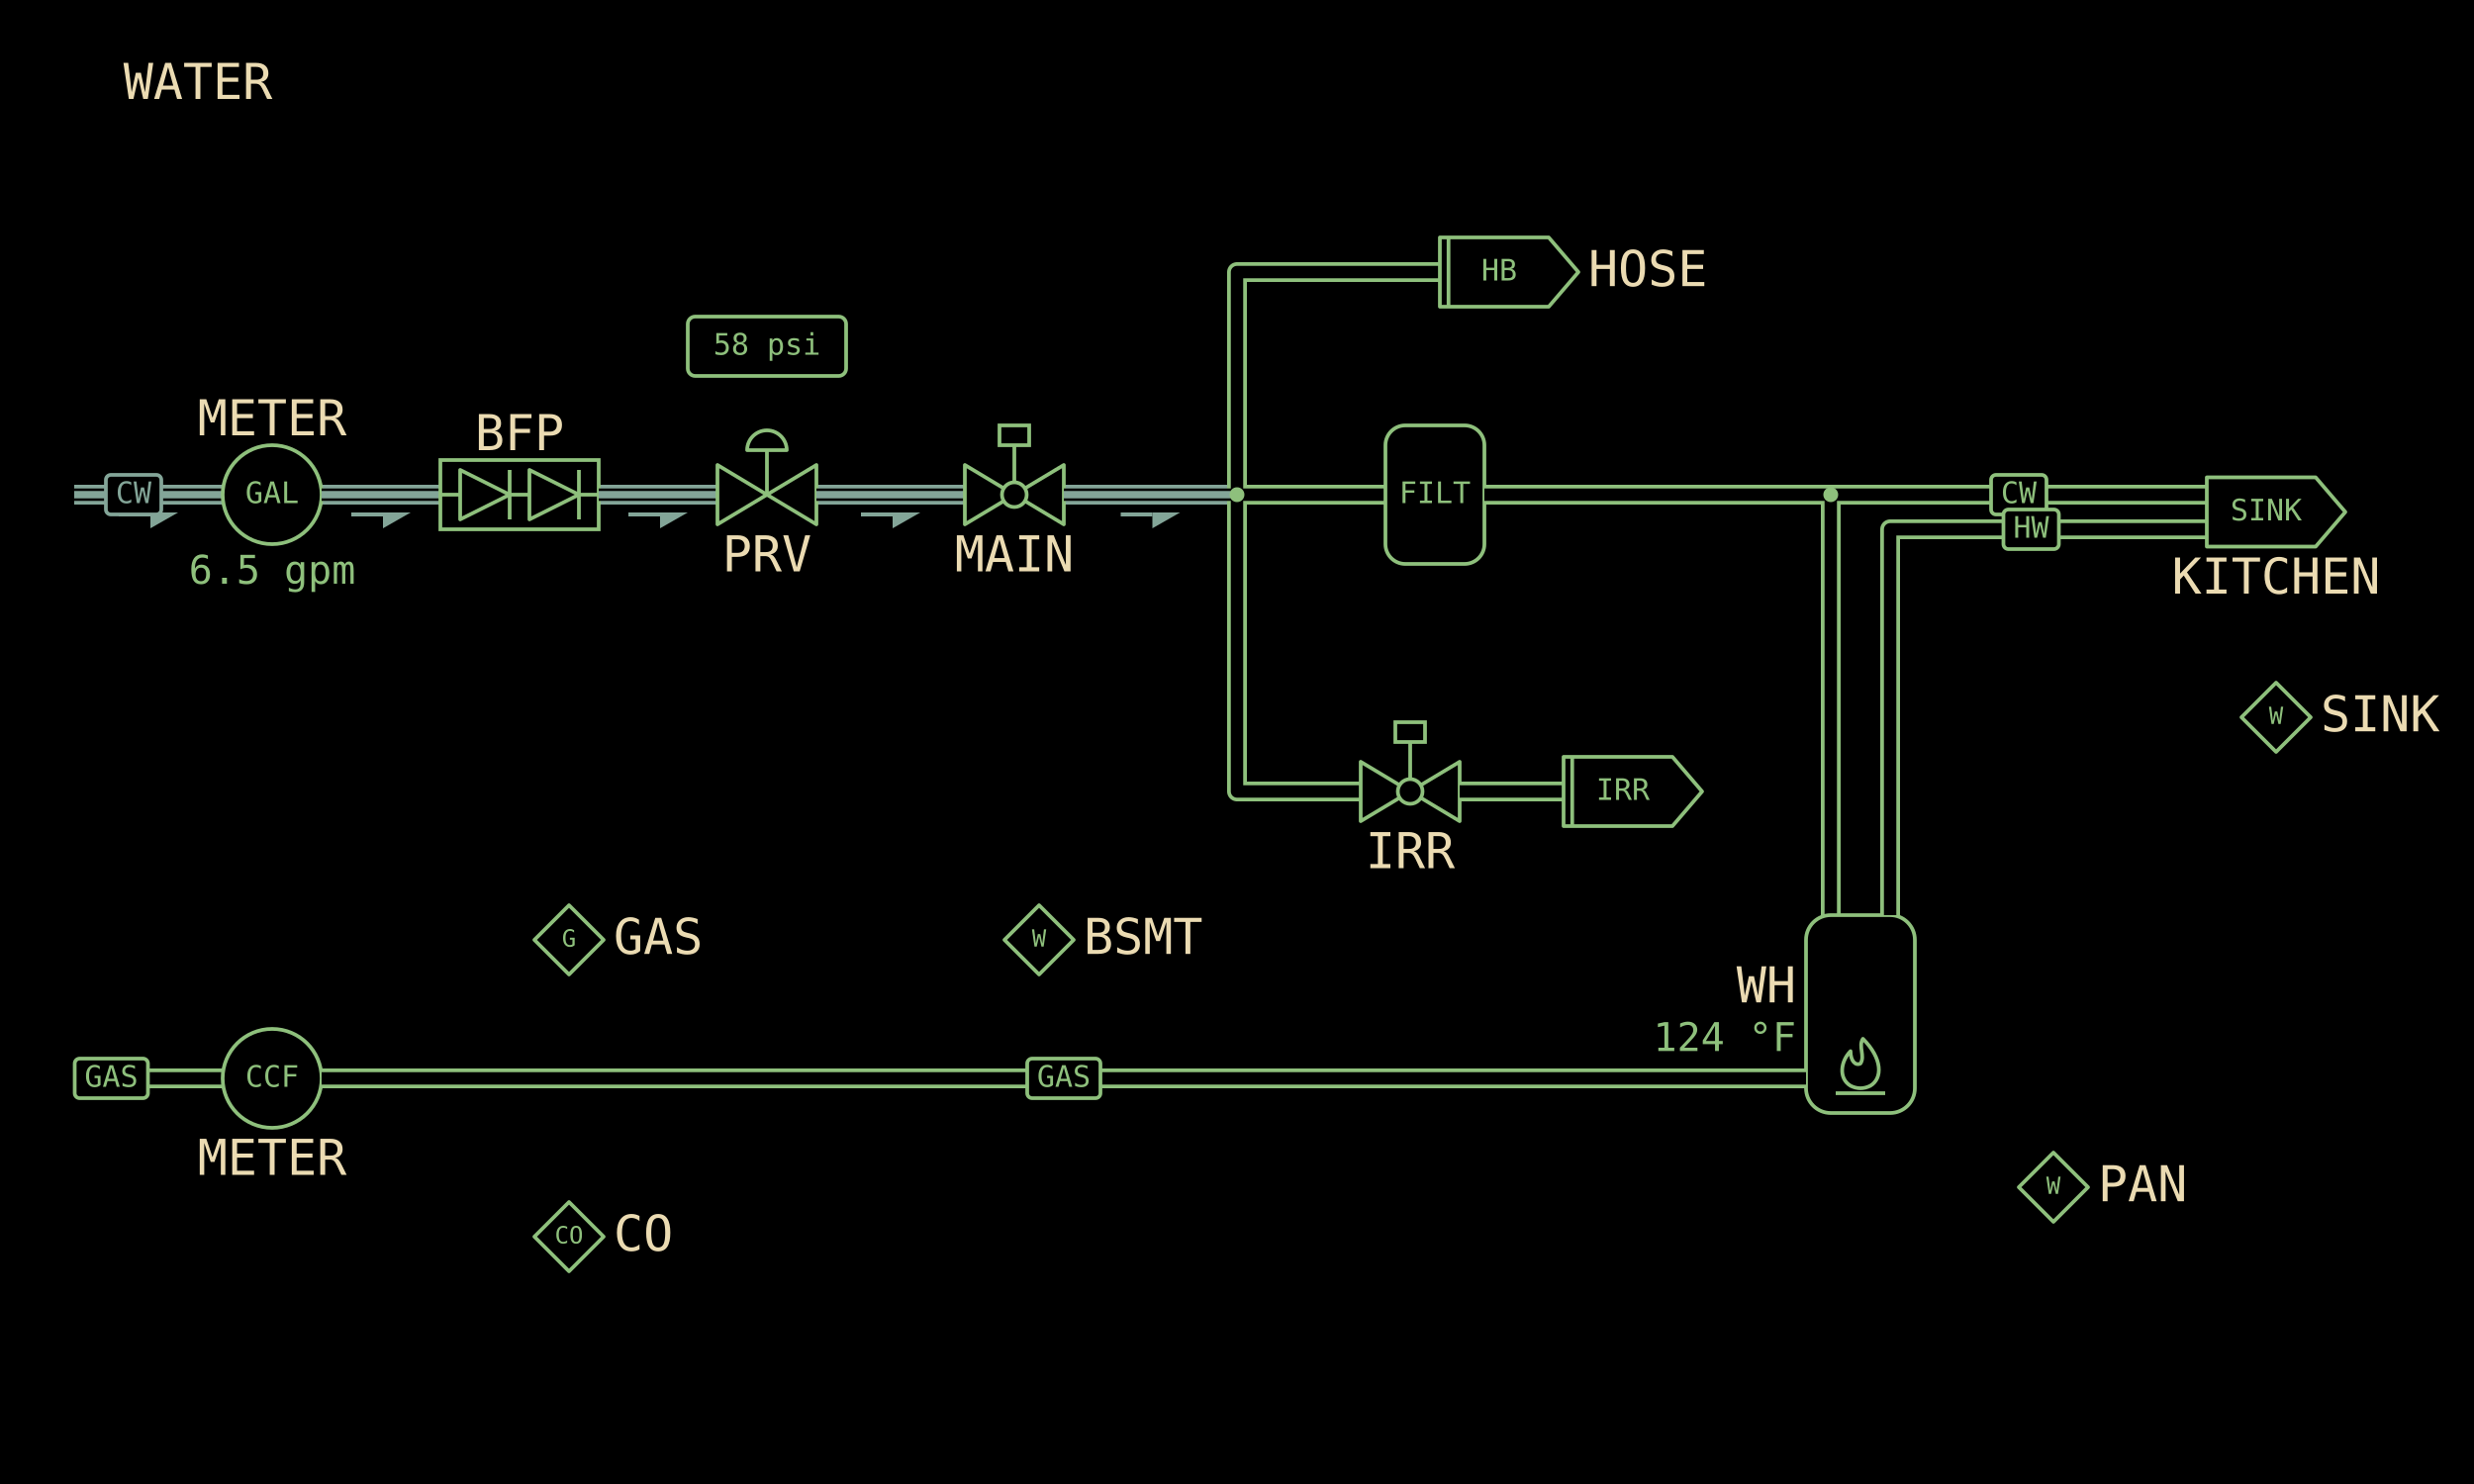
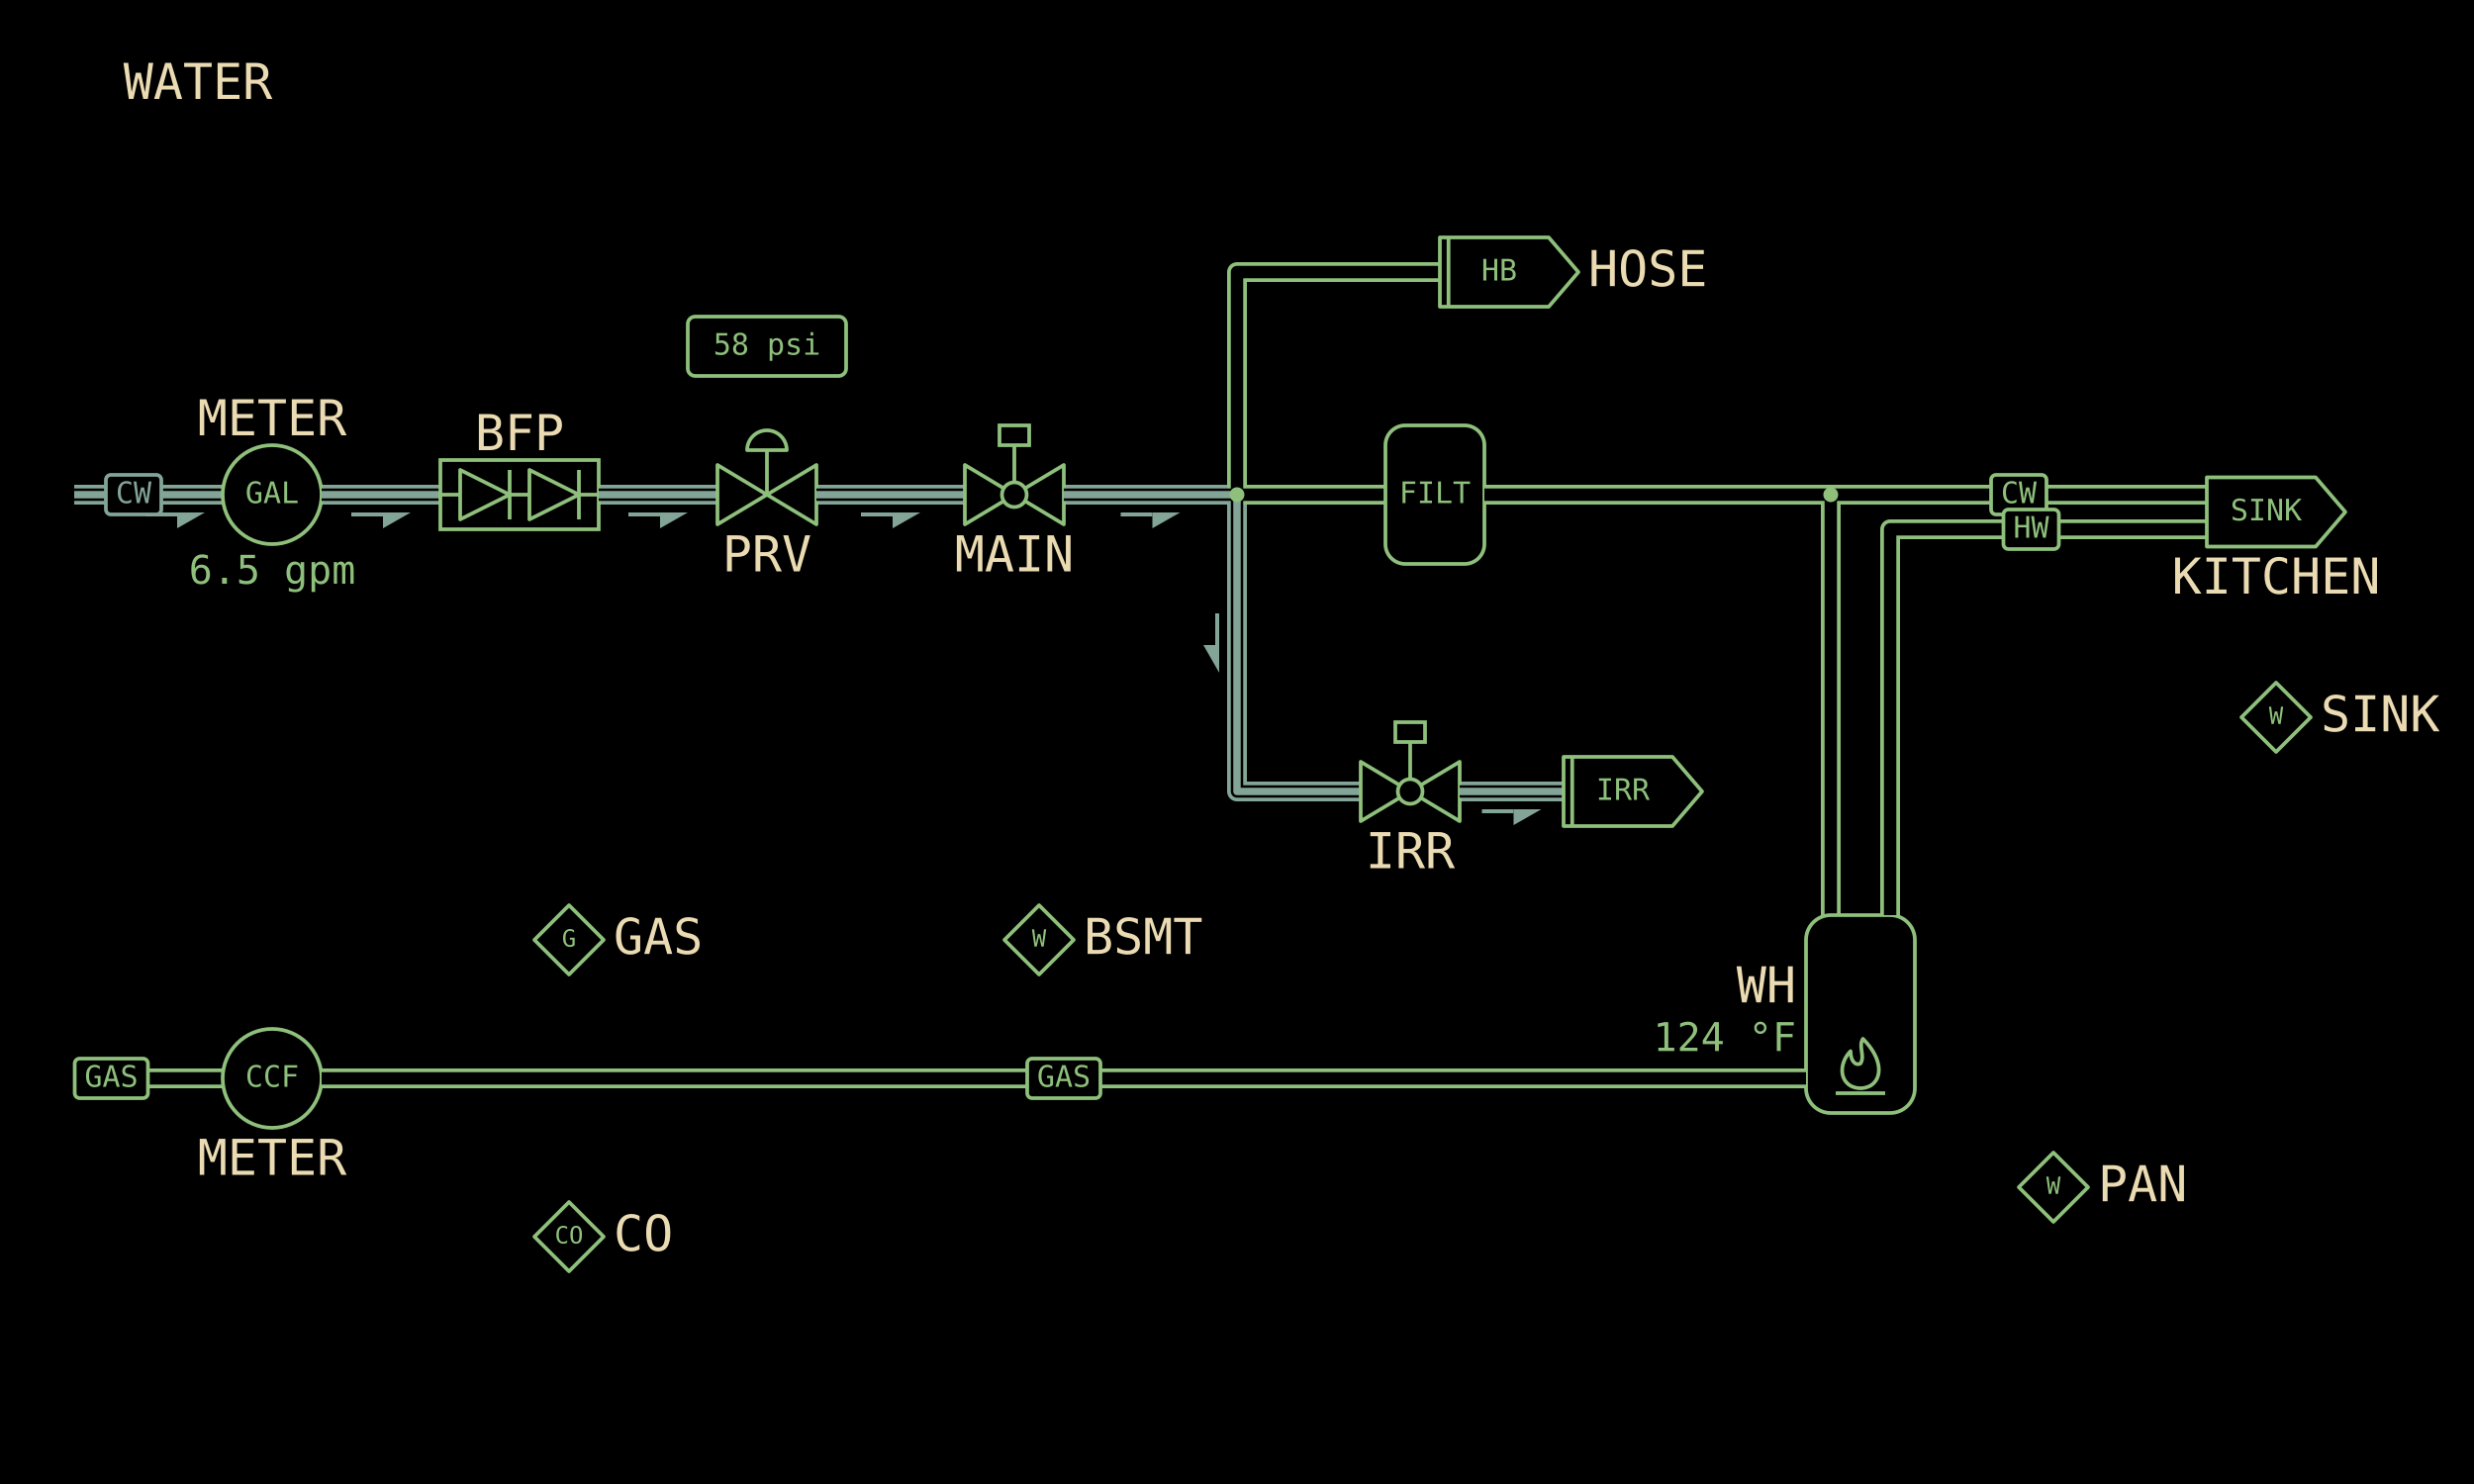
<svg xmlns="http://www.w3.org/2000/svg" viewBox="0 0 1000 600" width="1280" height="768" data-page="water" data-theme="mirror">
  <rect x="0" y="0" width="1000" height="600" fill="#000000" />
  <g id="casings">
    <g data-for="service">
      <polyline points="30,200 90,200" fill="none" stroke="#83a598" stroke-width="8" stroke-linejoin="round" />
    </g>
    <g data-for="to_bfp">
      <polyline points="130,200 178,200" fill="none" stroke="#83a598" stroke-width="8" stroke-linejoin="round" />
    </g>
    <g data-for="to_prv">
      <polyline points="242,200 290,200" fill="none" stroke="#83a598" stroke-width="8" stroke-linejoin="round" />
    </g>
    <g data-for="to_main">
      <polyline points="330,200 390,200" fill="none" stroke="#83a598" stroke-width="8" stroke-linejoin="round" />
    </g>
    <g data-for="to_branch">
      <polyline points="430,200 500,200" fill="none" stroke="#83a598" stroke-width="8" stroke-linejoin="round" />
    </g>
    <g data-for="to_hose">
      <polyline points="500,200 500,110 582,110" fill="none" stroke="#8ec07c" stroke-width="8" stroke-linejoin="round" />
    </g>
    <g data-for="to_irrigation">
-       <polyline points="500,200 500,320 550,320" fill="none" stroke="#8ec07c" stroke-width="8" stroke-linejoin="round" />
+       <polyline points="500,200 500,320 550,320" fill="none" stroke="#83a598" stroke-width="8" stroke-linejoin="round" />
    </g>
    <g data-for="to_zones">
-       <polyline points="590,320 632,320" fill="none" stroke="#8ec07c" stroke-width="8" stroke-linejoin="round" />
+       <polyline points="590,320 632,320" fill="none" stroke="#83a598" stroke-width="8" stroke-linejoin="round" />
    </g>
    <g data-for="to_filter">
      <polyline points="500,200 560,200" fill="none" stroke="#8ec07c" stroke-width="8" stroke-linejoin="round" />
    </g>
    <g data-for="to_house">
      <polyline points="600,200 740,200" fill="none" stroke="#8ec07c" stroke-width="8" stroke-linejoin="round" />
    </g>
    <g data-for="to_heater">
      <polyline points="740,200 740,370" fill="none" stroke="#8ec07c" stroke-width="8" stroke-linejoin="round" />
    </g>
    <g data-for="to_sink_cold">
      <polyline points="740,200 892,200" fill="none" stroke="#8ec07c" stroke-width="8" stroke-linejoin="round" />
    </g>
    <g data-for="to_sink_hot">
      <polyline points="764,370 764,214 892,214" fill="none" stroke="#8ec07c" stroke-width="8" stroke-linejoin="round" />
    </g>
    <g data-for="gas_service">
      <polyline points="30,436 90,436" fill="none" stroke="#8ec07c" stroke-width="8" stroke-linejoin="round" />
    </g>
    <g data-for="gas_feed">
      <polyline points="130,436 730,436" fill="none" stroke="#8ec07c" stroke-width="8" stroke-linejoin="round" />
    </g>
  </g>
  <g id="title">
    <text x="80" y="40" text-anchor="middle" font-family="DejaVu Sans Mono, monospace" font-size="20" fill="#ebdbb2">WATER</text>
  </g>
  <g id="service">
    <polyline points="30,200 90,200" fill="none" stroke="#000000" stroke-width="5" stroke-linejoin="round" />
    <polyline points="30,200 90,200" fill="none" stroke="#83a598" stroke-width="3" stroke-linejoin="round" />
-     <line x1="48" y1="208" x2="60.8" y2="208" stroke="#83a598" stroke-width="1.6" />
-     <polygon points="72,207.2 60.8,207.2 60.8,213.6" fill="#83a598" />
+     <line x1="58.8" y1="208" x2="71.6" y2="208" stroke="#83a598" stroke-width="1.6" />
+     <polygon points="82.8,207.2 71.6,207.2 71.6,213.6" fill="#83a598" />
    <rect x="42.8" y="192" width="22.4" height="16" rx="2" fill="#000000" stroke="#83a598" stroke-width="1.5" />
    <text x="54" y="200" text-anchor="middle" dominant-baseline="middle" font-family="DejaVu Sans Mono, monospace" font-size="12" fill="#83a598">CW</text>
  </g>
  <g id="meter">
    <circle cx="110" cy="200" r="20" fill="none" stroke="#8ec07c" stroke-width="1.5" />
    <text x="110" y="200" text-anchor="middle" dominant-baseline="middle" font-family="DejaVu Sans Mono, monospace" font-size="12" fill="#8ec07c">GAL</text>
    <text x="110" y="176" text-anchor="middle" font-family="DejaVu Sans Mono, monospace" font-size="20" fill="#ebdbb2">METER</text>
    <text x="110" y="236" text-anchor="middle" font-family="DejaVu Sans Mono, monospace" font-size="16" fill="#8ec07c">6.5 gpm</text>
  </g>
  <g id="to_bfp">
    <polyline points="130,200 178,200" fill="none" stroke="#000000" stroke-width="5" stroke-linejoin="round" />
    <polyline points="130,200 178,200" fill="none" stroke="#83a598" stroke-width="3" stroke-linejoin="round" />
    <line x1="142" y1="208" x2="154.8" y2="208" stroke="#83a598" stroke-width="1.6" />
    <polygon points="166,207.2 154.8,207.2 154.8,213.6" fill="#83a598" />
  </g>
  <g id="bfp">
    <g>
      <rect x="178" y="186" width="64" height="28" fill="none" stroke="#8ec07c" stroke-width="1.5" />
      <line x1="178" y1="200" x2="186" y2="200" stroke="#8ec07c" stroke-width="1.5" />
      <polygon points="186,190 186,210 206,200" fill="none" stroke-linejoin="round" stroke="#8ec07c" stroke-width="1.5" />
      <line x1="206" y1="190" x2="206" y2="210" stroke="#8ec07c" stroke-width="1.5" />
      <line x1="206" y1="200" x2="214" y2="200" stroke="#8ec07c" stroke-width="1.5" />
      <polygon points="214,190 214,210 234,200" fill="none" stroke-linejoin="round" stroke="#8ec07c" stroke-width="1.5" />
      <line x1="234" y1="190" x2="234" y2="210" stroke="#8ec07c" stroke-width="1.5" />
      <line x1="234" y1="200" x2="242" y2="200" stroke="#8ec07c" stroke-width="1.5" />
    </g>
    <text x="210" y="182" text-anchor="middle" font-family="DejaVu Sans Mono, monospace" font-size="20" fill="#ebdbb2">BFP</text>
  </g>
  <g id="to_prv">
    <polyline points="242,200 290,200" fill="none" stroke="#000000" stroke-width="5" stroke-linejoin="round" />
    <polyline points="242,200 290,200" fill="none" stroke="#83a598" stroke-width="3" stroke-linejoin="round" />
    <line x1="254" y1="208" x2="266.8" y2="208" stroke="#83a598" stroke-width="1.6" />
    <polygon points="278,207.2 266.8,207.2 266.8,213.6" fill="#83a598" />
  </g>
  <g id="prv">
    <g>
      <polygon points="290,188 290,212 310,200" fill="none" stroke-linejoin="round" stroke="#8ec07c" stroke-width="1.5" />
      <polygon points="330,188 330,212 310,200" fill="none" stroke-linejoin="round" stroke="#8ec07c" stroke-width="1.5" />
      <line x1="310" y1="200" x2="310" y2="182" stroke="#8ec07c" stroke-width="1.5" />
      <path d="M302 182 A8 8 0 0 1 318 182 Z" fill="none" stroke-linejoin="round" stroke="#8ec07c" stroke-width="1.5" />
    </g>
    <text x="310" y="231" text-anchor="middle" font-family="DejaVu Sans Mono, monospace" font-size="20" fill="#ebdbb2">PRV</text>
  </g>
  <g id="pressure">
    <rect x="278" y="128" width="64" height="24" rx="3" fill="none" stroke="#8ec07c" stroke-width="1.5" />
    <text x="310" y="140" text-anchor="middle" dominant-baseline="middle" font-family="DejaVu Sans Mono, monospace" font-size="12" fill="#8ec07c">58 psi</text>
  </g>
  <g id="to_main">
    <polyline points="330,200 390,200" fill="none" stroke="#000000" stroke-width="5" stroke-linejoin="round" />
    <polyline points="330,200 390,200" fill="none" stroke="#83a598" stroke-width="3" stroke-linejoin="round" />
    <line x1="348" y1="208" x2="360.8" y2="208" stroke="#83a598" stroke-width="1.6" />
    <polygon points="372,207.2 360.8,207.2 360.8,213.6" fill="#83a598" />
  </g>
  <g id="shutoff">
    <g>
      <polygon points="390,188 390,212 410,200" fill="none" stroke-linejoin="round" stroke="#8ec07c" stroke-width="1.5" />
      <polygon points="430,188 430,212 410,200" fill="none" stroke-linejoin="round" stroke="#8ec07c" stroke-width="1.5" />
      <circle cx="410" cy="200" r="5" fill="#000000" stroke="#8ec07c" stroke-width="1.5" />
      <line x1="410" y1="195" x2="410" y2="180" stroke="#8ec07c" stroke-width="1.5" />
      <rect x="404" y="172" width="12" height="8" fill="none" stroke="#8ec07c" stroke-width="1.5" />
    </g>
    <text x="410" y="231" text-anchor="middle" font-family="DejaVu Sans Mono, monospace" font-size="20" fill="#ebdbb2">MAIN</text>
  </g>
  <g id="to_branch">
    <polyline points="430,200 500,200" fill="none" stroke="#000000" stroke-width="5" stroke-linejoin="round" />
    <polyline points="430,200 500,200" fill="none" stroke="#83a598" stroke-width="3" stroke-linejoin="round" />
    <line x1="453" y1="208" x2="465.8" y2="208" stroke="#83a598" stroke-width="1.6" />
    <polygon points="477,207.2 465.8,207.2 465.8,213.6" fill="#83a598" />
  </g>
  <g id="to_hose">
    <polyline points="500,200 500,110 582,110" fill="none" stroke="#000000" stroke-width="5" stroke-linejoin="round" />
  </g>
  <g id="hose">
    <polygon points="582,96 626,96 638,110 626,124 582,124" fill="none" stroke-linejoin="round" stroke="#8ec07c" stroke-width="1.5" />
    <line x1="585.5" y1="96" x2="585.5" y2="124" stroke="#8ec07c" stroke-width="1.5" />
    <text x="606" y="110" text-anchor="middle" dominant-baseline="middle" font-family="DejaVu Sans Mono, monospace" font-size="12" fill="#8ec07c">HB</text>
    <text x="642" y="110" text-anchor="start" dominant-baseline="middle" font-family="DejaVu Sans Mono, monospace" font-size="20" fill="#ebdbb2">HOSE</text>
  </g>
  <g id="to_irrigation">
    <polyline points="500,200 500,320 550,320" fill="none" stroke="#000000" stroke-width="5" stroke-linejoin="round" />
+     <polyline points="500,200 500,320 550,320" fill="none" stroke="#83a598" stroke-width="3" stroke-linejoin="round" />
+     <line x1="492" y1="248" x2="492" y2="260.8" stroke="#83a598" stroke-width="1.6" />
+     <polygon points="492.8,272 492.8,260.8 486.4,260.8" fill="#83a598" />
  </g>
  <g id="irrigation">
    <g>
      <polygon points="550,308 550,332 570,320" fill="none" stroke-linejoin="round" stroke="#8ec07c" stroke-width="1.5" />
      <polygon points="590,308 590,332 570,320" fill="none" stroke-linejoin="round" stroke="#8ec07c" stroke-width="1.5" />
      <circle cx="570" cy="320" r="5" fill="#000000" stroke="#8ec07c" stroke-width="1.5" />
      <line x1="570" y1="315" x2="570" y2="300" stroke="#8ec07c" stroke-width="1.5" />
      <rect x="564" y="292" width="12" height="8" fill="none" stroke="#8ec07c" stroke-width="1.5" />
    </g>
    <text x="570" y="351" text-anchor="middle" font-family="DejaVu Sans Mono, monospace" font-size="20" fill="#ebdbb2">IRR</text>
  </g>
  <g id="to_zones">
    <polyline points="590,320 632,320" fill="none" stroke="#000000" stroke-width="5" stroke-linejoin="round" />
+     <polyline points="590,320 632,320" fill="none" stroke="#83a598" stroke-width="3" stroke-linejoin="round" />
+     <line x1="599" y1="328" x2="611.8" y2="328" stroke="#83a598" stroke-width="1.6" />
+     <polygon points="623,327.2 611.8,327.2 611.8,333.6" fill="#83a598" />
  </g>
  <g id="zones">
    <polygon points="632,306 676,306 688,320 676,334 632,334" fill="none" stroke-linejoin="round" stroke="#8ec07c" stroke-width="1.5" />
    <line x1="635.5" y1="306" x2="635.5" y2="334" stroke="#8ec07c" stroke-width="1.5" />
    <text x="656" y="320" text-anchor="middle" dominant-baseline="middle" font-family="DejaVu Sans Mono, monospace" font-size="12" fill="#8ec07c">IRR</text>
  </g>
  <g id="to_filter">
    <polyline points="500,200 560,200" fill="none" stroke="#000000" stroke-width="5" stroke-linejoin="round" />
  </g>
  <g id="filter">
    <rect x="560" y="172" width="40" height="56" rx="8" fill="none" stroke="#8ec07c" stroke-width="1.5" />
    <text x="580" y="200" text-anchor="middle" dominant-baseline="middle" font-family="DejaVu Sans Mono, monospace" font-size="12" fill="#8ec07c">FILT</text>
  </g>
  <g id="to_house">
    <polyline points="600,200 740,200" fill="none" stroke="#000000" stroke-width="5" stroke-linejoin="round" />
  </g>
  <g id="to_heater">
    <polyline points="740,200 740,370" fill="none" stroke="#000000" stroke-width="5" stroke-linejoin="round" />
  </g>
  <g id="heater">
    <rect x="730" y="370" width="44" height="80" rx="10" fill="none" stroke="#8ec07c" stroke-width="1.5" />
    <path d="M753 420 C761 428 761 436 756 439 Q752 441 748 439 C743 436 744 429 748 425 C748 429 750 431 752 430 C754 427 751 423 753 420 Z" fill="none" stroke-linejoin="round" stroke="#8ec07c" stroke-width="1.5" />
    <line x1="742" y1="442" x2="762" y2="442" stroke="#8ec07c" stroke-width="1.5" />
    <text x="726" y="399.6" text-anchor="end" dominant-baseline="middle" font-family="DejaVu Sans Mono, monospace" font-size="20" fill="#ebdbb2">WH</text>
    <text x="726" y="420.4" text-anchor="end" dominant-baseline="middle" font-family="DejaVu Sans Mono, monospace" font-size="16" fill="#8ec07c">124 °F</text>
  </g>
  <g id="to_sink_cold">
    <polyline points="740,200 892,200" fill="none" stroke="#000000" stroke-width="5" stroke-linejoin="round" />
    <rect x="804.8" y="192" width="22.4" height="16" rx="2" fill="#000000" stroke="#8ec07c" stroke-width="1.5" />
    <text x="816" y="200" text-anchor="middle" dominant-baseline="middle" font-family="DejaVu Sans Mono, monospace" font-size="12" fill="#8ec07c">CW</text>
  </g>
  <g id="to_sink_hot">
    <polyline points="764,370 764,214 892,214" fill="none" stroke="#000000" stroke-width="5" stroke-linejoin="round" />
    <rect x="809.8" y="206" width="22.4" height="16" rx="2" fill="#000000" stroke="#8ec07c" stroke-width="1.5" />
    <text x="821" y="214" text-anchor="middle" dominant-baseline="middle" font-family="DejaVu Sans Mono, monospace" font-size="12" fill="#8ec07c">HW</text>
  </g>
  <g id="sink">
    <polygon points="892,193 936,193 948,207 936,221 892,221" fill="none" stroke-linejoin="round" stroke="#8ec07c" stroke-width="1.5" />
    <text x="916" y="207" text-anchor="middle" dominant-baseline="middle" font-family="DejaVu Sans Mono, monospace" font-size="12" fill="#8ec07c">SINK</text>
    <text x="920" y="240" text-anchor="middle" font-family="DejaVu Sans Mono, monospace" font-size="20" fill="#ebdbb2">KITCHEN</text>
  </g>
  <g id="gas_service">
    <polyline points="30,436 90,436" fill="none" stroke="#000000" stroke-width="5" stroke-linejoin="round" />
    <rect x="30.2" y="428" width="29.6" height="16" rx="2" fill="#000000" stroke="#8ec07c" stroke-width="1.5" />
    <text x="45" y="436" text-anchor="middle" dominant-baseline="middle" font-family="DejaVu Sans Mono, monospace" font-size="12" fill="#8ec07c">GAS</text>
  </g>
  <g id="gas_meter">
    <circle cx="110" cy="436" r="20" fill="none" stroke="#8ec07c" stroke-width="1.5" />
    <text x="110" y="436" text-anchor="middle" dominant-baseline="middle" font-family="DejaVu Sans Mono, monospace" font-size="12" fill="#8ec07c">CCF</text>
    <text x="110" y="475" text-anchor="middle" font-family="DejaVu Sans Mono, monospace" font-size="20" fill="#ebdbb2">METER</text>
  </g>
  <g id="gas_feed">
    <polyline points="130,436 730,436" fill="none" stroke="#000000" stroke-width="5" stroke-linejoin="round" />
    <rect x="415.2" y="428" width="29.6" height="16" rx="2" fill="#000000" stroke="#8ec07c" stroke-width="1.5" />
    <text x="430" y="436" text-anchor="middle" dominant-baseline="middle" font-family="DejaVu Sans Mono, monospace" font-size="12" fill="#8ec07c">GAS</text>
  </g>
  <g id="leak_heater">
    <polygon points="830,466 844,480 830,494 816,480" fill="none" stroke-linejoin="round" stroke="#8ec07c" stroke-width="1.5" />
    <text x="830" y="480" text-anchor="middle" dominant-baseline="middle" font-family="DejaVu Sans Mono, monospace" font-size="9.6" fill="#8ec07c">W</text>
    <text x="848" y="480" text-anchor="start" dominant-baseline="middle" font-family="DejaVu Sans Mono, monospace" font-size="20" fill="#ebdbb2">PAN</text>
  </g>
  <g id="leak_kitchen">
    <polygon points="920,276 934,290 920,304 906,290" fill="none" stroke-linejoin="round" stroke="#8ec07c" stroke-width="1.5" />
    <text x="920" y="290" text-anchor="middle" dominant-baseline="middle" font-family="DejaVu Sans Mono, monospace" font-size="9.6" fill="#8ec07c">W</text>
    <text x="938" y="290" text-anchor="start" dominant-baseline="middle" font-family="DejaVu Sans Mono, monospace" font-size="20" fill="#ebdbb2">SINK</text>
  </g>
  <g id="leak_basement">
    <polygon points="420,366 434,380 420,394 406,380" fill="none" stroke-linejoin="round" stroke="#8ec07c" stroke-width="1.5" />
    <text x="420" y="380" text-anchor="middle" dominant-baseline="middle" font-family="DejaVu Sans Mono, monospace" font-size="9.6" fill="#8ec07c">W</text>
    <text x="438" y="380" text-anchor="start" dominant-baseline="middle" font-family="DejaVu Sans Mono, monospace" font-size="20" fill="#ebdbb2">BSMT</text>
  </g>
  <g id="gas_detector">
    <polygon points="230,366 244,380 230,394 216,380" fill="none" stroke-linejoin="round" stroke="#8ec07c" stroke-width="1.5" />
    <text x="230" y="380" text-anchor="middle" dominant-baseline="middle" font-family="DejaVu Sans Mono, monospace" font-size="9.6" fill="#8ec07c">G</text>
    <text x="248" y="380" text-anchor="start" dominant-baseline="middle" font-family="DejaVu Sans Mono, monospace" font-size="20" fill="#ebdbb2">GAS</text>
  </g>
  <g id="co_detector">
    <polygon points="230,486 244,500 230,514 216,500" fill="none" stroke-linejoin="round" stroke="#8ec07c" stroke-width="1.5" />
    <text x="230" y="500" text-anchor="middle" dominant-baseline="middle" font-family="DejaVu Sans Mono, monospace" font-size="9.6" fill="#8ec07c">CO</text>
    <text x="248" y="500" text-anchor="start" dominant-baseline="middle" font-family="DejaVu Sans Mono, monospace" font-size="20" fill="#ebdbb2">CO</text>
  </g>
  <g id="main">
    <circle cx="500" cy="200" r="3" fill="#8ec07c" />
  </g>
  <g id="house">
    <circle cx="740" cy="200" r="3" fill="#8ec07c" />
  </g>
</svg>
